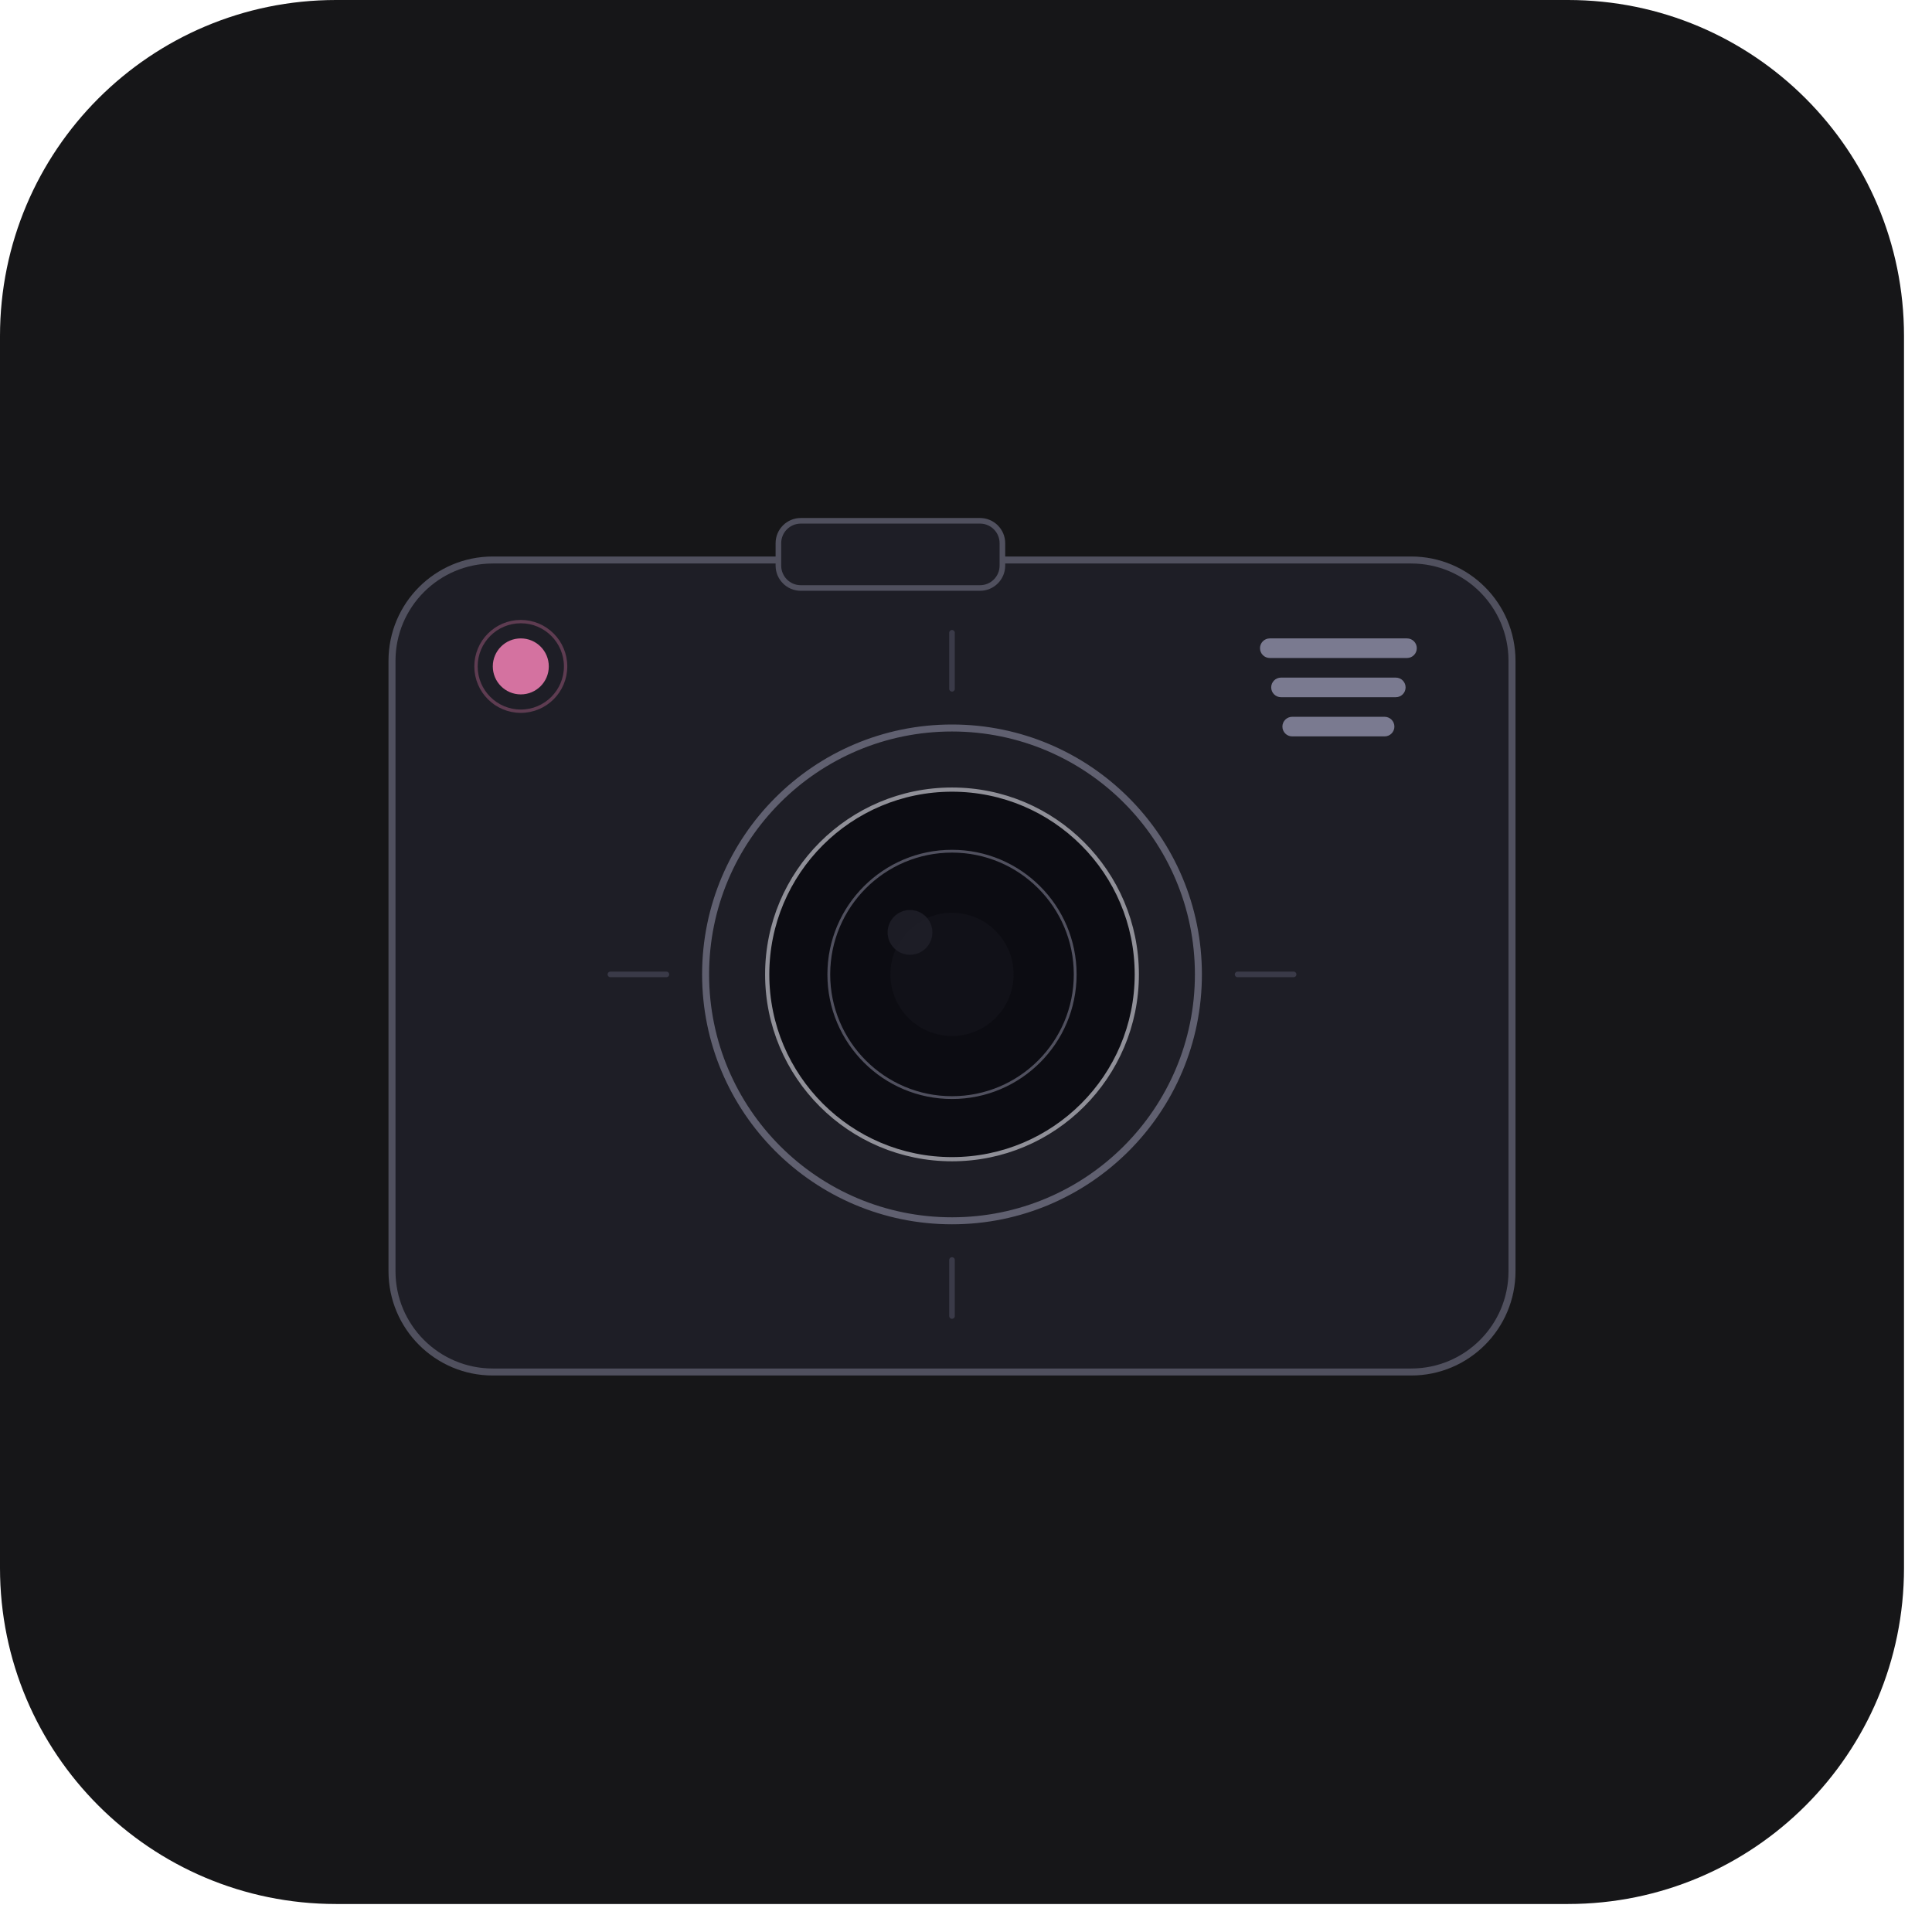
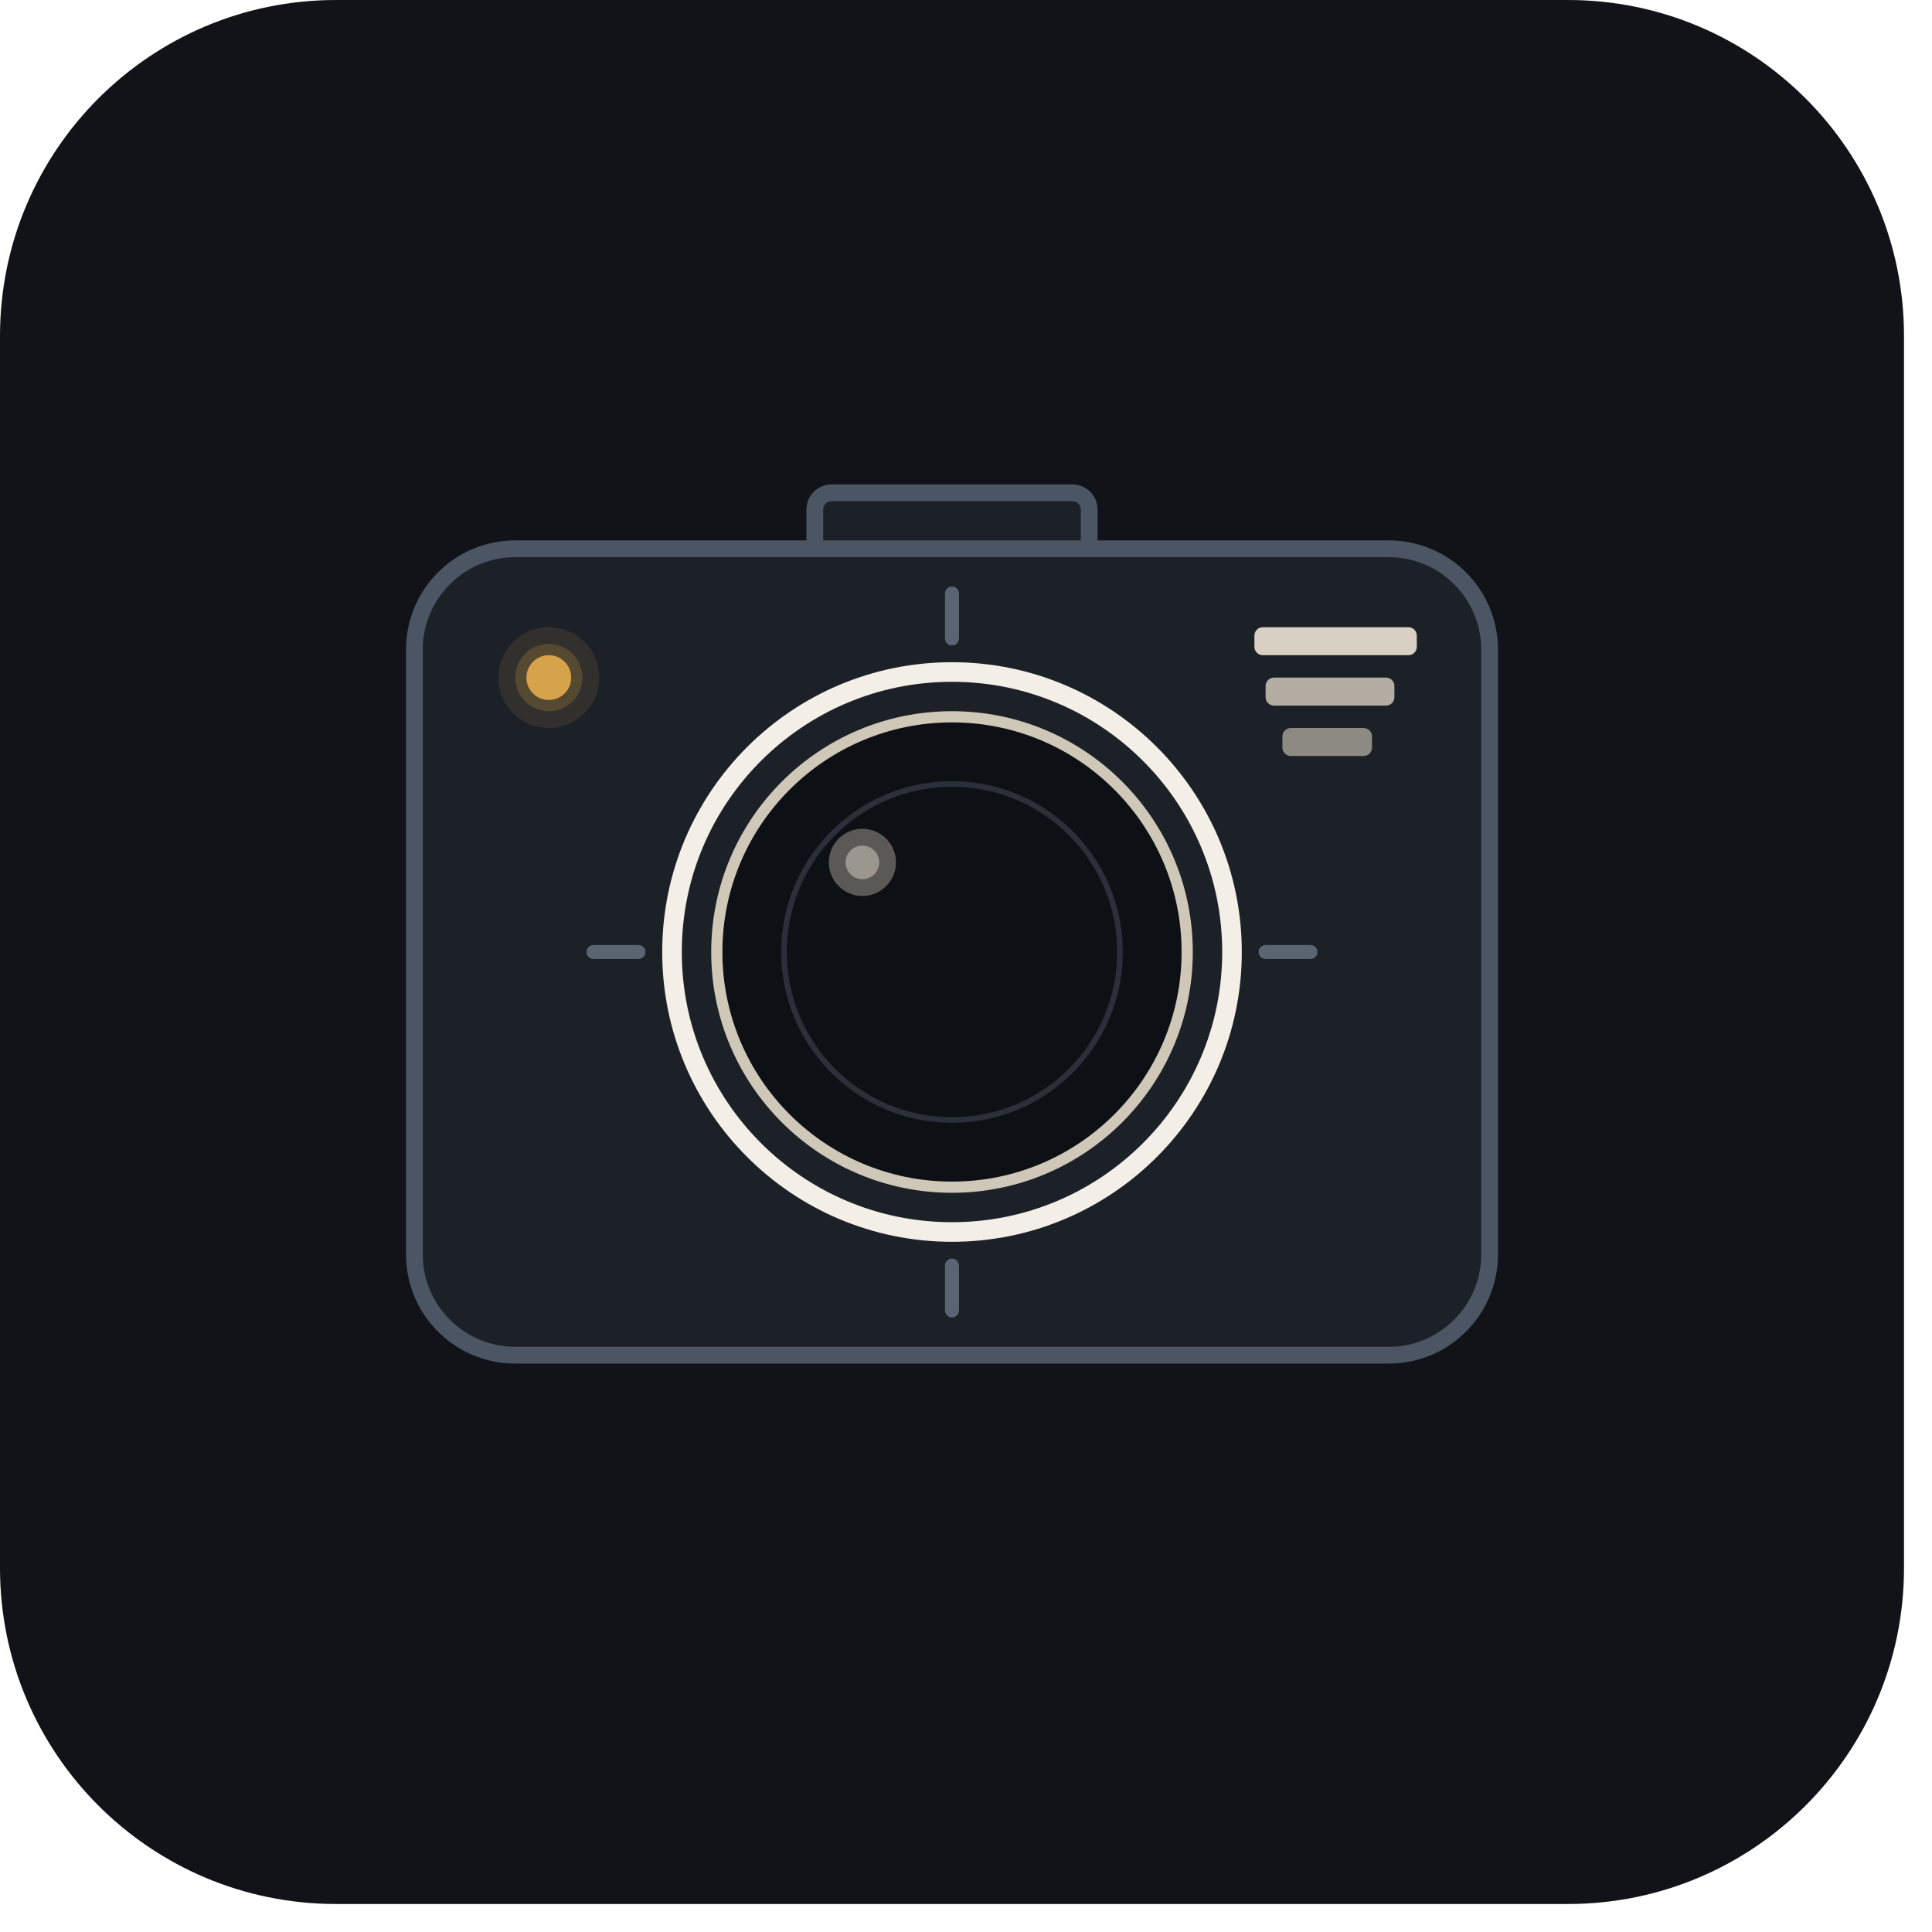
<svg xmlns="http://www.w3.org/2000/svg" width="100%" viewBox="0 0 690 690" role="img" style="">
-   <rect width="680" height="680" fill="#161618" rx="120" style="fill:rgb(22, 22, 24);stroke:none;color:rgb(11, 11, 11);stroke-width:1px;stroke-linecap:butt;stroke-linejoin:miter;opacity:1;font-family:&quot;Anthropic Sans&quot;, -apple-system, BlinkMacSystemFont, &quot;Segoe UI&quot;, sans-serif;font-size:16px;font-weight:400;text-anchor:start;dominant-baseline:auto" />
-   <rect x="140" y="200" width="400" height="290" rx="36" fill="#1e1e26" stroke="#50505e" stroke-width="2.5" style="fill:rgb(30, 30, 38);stroke:rgb(80, 80, 94);color:rgb(11, 11, 11);stroke-width:2.5px;stroke-linecap:butt;stroke-linejoin:miter;opacity:1;font-family:&quot;Anthropic Sans&quot;, -apple-system, BlinkMacSystemFont, &quot;Segoe UI&quot;, sans-serif;font-size:16px;font-weight:400;text-anchor:start;dominant-baseline:auto" />
-   <rect x="278" y="186" width="80" height="24" rx="8" fill="#1e1e26" stroke="#50505e" stroke-width="2" style="fill:rgb(30, 30, 38);stroke:rgb(80, 80, 94);color:rgb(11, 11, 11);stroke-width:2px;stroke-linecap:butt;stroke-linejoin:miter;opacity:1;font-family:&quot;Anthropic Sans&quot;, -apple-system, BlinkMacSystemFont, &quot;Segoe UI&quot;, sans-serif;font-size:16px;font-weight:400;text-anchor:start;dominant-baseline:auto" />
-   <circle cx="340" cy="348" r="88" fill="none" stroke="#606070" stroke-width="2.5" style="fill:none;stroke:rgb(96, 96, 112);color:rgb(11, 11, 11);stroke-width:2.5px;stroke-linecap:butt;stroke-linejoin:miter;opacity:1;font-family:&quot;Anthropic Sans&quot;, -apple-system, BlinkMacSystemFont, &quot;Segoe UI&quot;, sans-serif;font-size:16px;font-weight:400;text-anchor:start;dominant-baseline:auto" />
-   <circle cx="340" cy="348" r="66" fill="#0c0c12" style="fill:rgb(12, 12, 18);stroke:none;color:rgb(11, 11, 11);stroke-width:1px;stroke-linecap:butt;stroke-linejoin:miter;opacity:1;font-family:&quot;Anthropic Sans&quot;, -apple-system, BlinkMacSystemFont, &quot;Segoe UI&quot;, sans-serif;font-size:16px;font-weight:400;text-anchor:start;dominant-baseline:auto" />
-   <circle cx="340" cy="348" r="66" fill="none" stroke="#909098" stroke-width="1.5" style="fill:none;stroke:rgb(144, 144, 152);color:rgb(11, 11, 11);stroke-width:1.5px;stroke-linecap:butt;stroke-linejoin:miter;opacity:1;font-family:&quot;Anthropic Sans&quot;, -apple-system, BlinkMacSystemFont, &quot;Segoe UI&quot;, sans-serif;font-size:16px;font-weight:400;text-anchor:start;dominant-baseline:auto" />
-   <circle cx="340" cy="348" r="44" fill="#0c0c12" style="fill:rgb(12, 12, 18);stroke:none;color:rgb(11, 11, 11);stroke-width:1px;stroke-linecap:butt;stroke-linejoin:miter;opacity:1;font-family:&quot;Anthropic Sans&quot;, -apple-system, BlinkMacSystemFont, &quot;Segoe UI&quot;, sans-serif;font-size:16px;font-weight:400;text-anchor:start;dominant-baseline:auto" />
-   <circle cx="340" cy="348" r="44" fill="none" stroke="#50505e" stroke-width="1" style="fill:none;stroke:rgb(80, 80, 94);color:rgb(11, 11, 11);stroke-width:1px;stroke-linecap:butt;stroke-linejoin:miter;opacity:1;font-family:&quot;Anthropic Sans&quot;, -apple-system, BlinkMacSystemFont, &quot;Segoe UI&quot;, sans-serif;font-size:16px;font-weight:400;text-anchor:start;dominant-baseline:auto" />
-   <circle cx="340" cy="348" r="22" fill="#111118" style="fill:rgb(17, 17, 24);stroke:none;color:rgb(11, 11, 11);stroke-width:1px;stroke-linecap:butt;stroke-linejoin:miter;opacity:1;font-family:&quot;Anthropic Sans&quot;, -apple-system, BlinkMacSystemFont, &quot;Segoe UI&quot;, sans-serif;font-size:16px;font-weight:400;text-anchor:start;dominant-baseline:auto" />
-   <circle cx="325" cy="333" r="8" fill="#1e1e28" opacity="0.85" style="fill:rgb(30, 30, 40);stroke:none;color:rgb(11, 11, 11);stroke-width:1px;stroke-linecap:butt;stroke-linejoin:miter;opacity:0.85;font-family:&quot;Anthropic Sans&quot;, -apple-system, BlinkMacSystemFont, &quot;Segoe UI&quot;, sans-serif;font-size:16px;font-weight:400;text-anchor:start;dominant-baseline:auto" />
-   <line x1="340" y1="246" x2="340" y2="226" stroke="#3a3a48" stroke-width="2" stroke-linecap="round" style="fill:rgb(0, 0, 0);stroke:rgb(58, 58, 72);color:rgb(11, 11, 11);stroke-width:2px;stroke-linecap:round;stroke-linejoin:miter;opacity:1;font-family:&quot;Anthropic Sans&quot;, -apple-system, BlinkMacSystemFont, &quot;Segoe UI&quot;, sans-serif;font-size:16px;font-weight:400;text-anchor:start;dominant-baseline:auto" />
-   <line x1="340" y1="450" x2="340" y2="470" stroke="#3a3a48" stroke-width="2" stroke-linecap="round" style="fill:rgb(0, 0, 0);stroke:rgb(58, 58, 72);color:rgb(11, 11, 11);stroke-width:2px;stroke-linecap:round;stroke-linejoin:miter;opacity:1;font-family:&quot;Anthropic Sans&quot;, -apple-system, BlinkMacSystemFont, &quot;Segoe UI&quot;, sans-serif;font-size:16px;font-weight:400;text-anchor:start;dominant-baseline:auto" />
-   <line x1="238" y1="348" x2="218" y2="348" stroke="#3a3a48" stroke-width="2" stroke-linecap="round" style="fill:rgb(0, 0, 0);stroke:rgb(58, 58, 72);color:rgb(11, 11, 11);stroke-width:2px;stroke-linecap:round;stroke-linejoin:miter;opacity:1;font-family:&quot;Anthropic Sans&quot;, -apple-system, BlinkMacSystemFont, &quot;Segoe UI&quot;, sans-serif;font-size:16px;font-weight:400;text-anchor:start;dominant-baseline:auto" />
-   <line x1="442" y1="348" x2="462" y2="348" stroke="#3a3a48" stroke-width="2" stroke-linecap="round" style="fill:rgb(0, 0, 0);stroke:rgb(58, 58, 72);color:rgb(11, 11, 11);stroke-width:2px;stroke-linecap:round;stroke-linejoin:miter;opacity:1;font-family:&quot;Anthropic Sans&quot;, -apple-system, BlinkMacSystemFont, &quot;Segoe UI&quot;, sans-serif;font-size:16px;font-weight:400;text-anchor:start;dominant-baseline:auto" />
-   <rect x="450" y="228" width="56" height="7" rx="3.5" fill="#7a7a90" style="fill:rgb(122, 122, 144);stroke:none;color:rgb(11, 11, 11);stroke-width:1px;stroke-linecap:butt;stroke-linejoin:miter;opacity:1;font-family:&quot;Anthropic Sans&quot;, -apple-system, BlinkMacSystemFont, &quot;Segoe UI&quot;, sans-serif;font-size:16px;font-weight:400;text-anchor:start;dominant-baseline:auto" />
-   <rect x="454" y="242" width="48" height="7" rx="3.5" fill="#7a7a90" style="fill:rgb(122, 122, 144);stroke:none;color:rgb(11, 11, 11);stroke-width:1px;stroke-linecap:butt;stroke-linejoin:miter;opacity:1;font-family:&quot;Anthropic Sans&quot;, -apple-system, BlinkMacSystemFont, &quot;Segoe UI&quot;, sans-serif;font-size:16px;font-weight:400;text-anchor:start;dominant-baseline:auto" />
-   <rect x="458" y="256" width="40" height="7" rx="3.5" fill="#7a7a90" style="fill:rgb(122, 122, 144);stroke:none;color:rgb(11, 11, 11);stroke-width:1px;stroke-linecap:butt;stroke-linejoin:miter;opacity:1;font-family:&quot;Anthropic Sans&quot;, -apple-system, BlinkMacSystemFont, &quot;Segoe UI&quot;, sans-serif;font-size:16px;font-weight:400;text-anchor:start;dominant-baseline:auto" />
-   <circle cx="186" cy="238" r="10" fill="#d472a0" style="fill:rgb(212, 114, 160);stroke:none;color:rgb(11, 11, 11);stroke-width:1px;stroke-linecap:butt;stroke-linejoin:miter;opacity:1;font-family:&quot;Anthropic Sans&quot;, -apple-system, BlinkMacSystemFont, &quot;Segoe UI&quot;, sans-serif;font-size:16px;font-weight:400;text-anchor:start;dominant-baseline:auto" />
-   <circle cx="186" cy="238" r="16" fill="none" stroke="#d472a0" stroke-width="1.2" opacity="0.35" style="fill:none;stroke:rgb(212, 114, 160);color:rgb(11, 11, 11);stroke-width:1.2px;stroke-linecap:butt;stroke-linejoin:miter;opacity:0.35;font-family:&quot;Anthropic Sans&quot;, -apple-system, BlinkMacSystemFont, &quot;Segoe UI&quot;, sans-serif;font-size:16px;font-weight:400;text-anchor:start;dominant-baseline:auto" />
+   <rect width="680" height="680" fill="#111318" rx="120" style="fill:rgb(17, 19, 24);stroke:none;color:rgb(11, 11, 11);stroke-width:1px;stroke-linecap:butt;stroke-linejoin:miter;opacity:1;font-family:&quot;Anthropic Sans&quot;, -apple-system, BlinkMacSystemFont, &quot;Segoe UI&quot;, sans-serif;font-size:16px;font-weight:400;text-anchor:start;dominant-baseline:auto" />
+   <rect x="291" y="176" width="98" height="28" rx="6" fill="#1c2128" stroke="#4b5563" stroke-width="6" style="fill:rgb(28, 33, 40);stroke:rgb(75, 85, 99);color:rgb(11, 11, 11);stroke-width:6px;stroke-linecap:butt;stroke-linejoin:miter;opacity:1;font-family:&quot;Anthropic Sans&quot;, -apple-system, BlinkMacSystemFont, &quot;Segoe UI&quot;, sans-serif;font-size:16px;font-weight:400;text-anchor:start;dominant-baseline:auto" />
+   <rect x="148" y="196" width="384" height="288" rx="36" fill="#1c2128" stroke="#4b5563" stroke-width="6" style="fill:rgb(28, 33, 40);stroke:rgb(75, 85, 99);color:rgb(11, 11, 11);stroke-width:6px;stroke-linecap:butt;stroke-linejoin:miter;opacity:1;font-family:&quot;Anthropic Sans&quot;, -apple-system, BlinkMacSystemFont, &quot;Segoe UI&quot;, sans-serif;font-size:16px;font-weight:400;text-anchor:start;dominant-baseline:auto" />
+   <circle cx="340" cy="340" r="100" fill="none" stroke="#f3efe6" stroke-width="7" style="fill:none;stroke:rgb(243, 239, 230);color:rgb(11, 11, 11);stroke-width:7px;stroke-linecap:butt;stroke-linejoin:miter;opacity:1;font-family:&quot;Anthropic Sans&quot;, -apple-system, BlinkMacSystemFont, &quot;Segoe UI&quot;, sans-serif;font-size:16px;font-weight:400;text-anchor:start;dominant-baseline:auto" />
+   <circle cx="340" cy="340" r="84" fill="#0d1014" style="fill:rgb(13, 16, 20);stroke:none;color:rgb(11, 11, 11);stroke-width:1px;stroke-linecap:butt;stroke-linejoin:miter;opacity:1;font-family:&quot;Anthropic Sans&quot;, -apple-system, BlinkMacSystemFont, &quot;Segoe UI&quot;, sans-serif;font-size:16px;font-weight:400;text-anchor:start;dominant-baseline:auto" />
+   <circle cx="340" cy="340" r="84" fill="none" stroke="#cfc7b8" stroke-width="4" style="fill:none;stroke:rgb(207, 199, 184);color:rgb(11, 11, 11);stroke-width:4px;stroke-linecap:butt;stroke-linejoin:miter;opacity:1;font-family:&quot;Anthropic Sans&quot;, -apple-system, BlinkMacSystemFont, &quot;Segoe UI&quot;, sans-serif;font-size:16px;font-weight:400;text-anchor:start;dominant-baseline:auto" />
+   <circle cx="340" cy="340" r="60" fill="none" stroke="#2a2f3a" stroke-width="2" style="fill:none;stroke:rgb(42, 47, 58);color:rgb(11, 11, 11);stroke-width:2px;stroke-linecap:butt;stroke-linejoin:miter;opacity:1;font-family:&quot;Anthropic Sans&quot;, -apple-system, BlinkMacSystemFont, &quot;Segoe UI&quot;, sans-serif;font-size:16px;font-weight:400;text-anchor:start;dominant-baseline:auto" />
+   <circle cx="308" cy="308" r="12" fill="#b8b1a3" opacity="0.45" style="fill:rgb(184, 177, 163);stroke:none;color:rgb(11, 11, 11);stroke-width:1px;stroke-linecap:butt;stroke-linejoin:miter;opacity:0.45;font-family:&quot;Anthropic Sans&quot;, -apple-system, BlinkMacSystemFont, &quot;Segoe UI&quot;, sans-serif;font-size:16px;font-weight:400;text-anchor:start;dominant-baseline:auto" />
+   <circle cx="308" cy="308" r="6" fill="#d0c9be" opacity="0.55" style="fill:rgb(208, 201, 190);stroke:none;color:rgb(11, 11, 11);stroke-width:1px;stroke-linecap:butt;stroke-linejoin:miter;opacity:0.55;font-family:&quot;Anthropic Sans&quot;, -apple-system, BlinkMacSystemFont, &quot;Segoe UI&quot;, sans-serif;font-size:16px;font-weight:400;text-anchor:start;dominant-baseline:auto" />
+   <line x1="340" y1="228" x2="340" y2="212" stroke="#5a6472" stroke-width="5" stroke-linecap="round" style="fill:rgb(0, 0, 0);stroke:rgb(90, 100, 114);color:rgb(11, 11, 11);stroke-width:5px;stroke-linecap:round;stroke-linejoin:miter;opacity:1;font-family:&quot;Anthropic Sans&quot;, -apple-system, BlinkMacSystemFont, &quot;Segoe UI&quot;, sans-serif;font-size:16px;font-weight:400;text-anchor:start;dominant-baseline:auto" />
+   <line x1="340" y1="452" x2="340" y2="468" stroke="#5a6472" stroke-width="5" stroke-linecap="round" style="fill:rgb(0, 0, 0);stroke:rgb(90, 100, 114);color:rgb(11, 11, 11);stroke-width:5px;stroke-linecap:round;stroke-linejoin:miter;opacity:1;font-family:&quot;Anthropic Sans&quot;, -apple-system, BlinkMacSystemFont, &quot;Segoe UI&quot;, sans-serif;font-size:16px;font-weight:400;text-anchor:start;dominant-baseline:auto" />
+   <line x1="228" y1="340" x2="212" y2="340" stroke="#5a6472" stroke-width="5" stroke-linecap="round" style="fill:rgb(0, 0, 0);stroke:rgb(90, 100, 114);color:rgb(11, 11, 11);stroke-width:5px;stroke-linecap:round;stroke-linejoin:miter;opacity:1;font-family:&quot;Anthropic Sans&quot;, -apple-system, BlinkMacSystemFont, &quot;Segoe UI&quot;, sans-serif;font-size:16px;font-weight:400;text-anchor:start;dominant-baseline:auto" />
+   <line x1="452" y1="340" x2="468" y2="340" stroke="#5a6472" stroke-width="5" stroke-linecap="round" style="fill:rgb(0, 0, 0);stroke:rgb(90, 100, 114);color:rgb(11, 11, 11);stroke-width:5px;stroke-linecap:round;stroke-linejoin:miter;opacity:1;font-family:&quot;Anthropic Sans&quot;, -apple-system, BlinkMacSystemFont, &quot;Segoe UI&quot;, sans-serif;font-size:16px;font-weight:400;text-anchor:start;dominant-baseline:auto" />
+   <rect x="448" y="224" width="58" height="10" rx="3" fill="#d8d0c2" style="fill:rgb(216, 208, 194);stroke:none;color:rgb(11, 11, 11);stroke-width:1px;stroke-linecap:butt;stroke-linejoin:miter;opacity:1;font-family:&quot;Anthropic Sans&quot;, -apple-system, BlinkMacSystemFont, &quot;Segoe UI&quot;, sans-serif;font-size:16px;font-weight:400;text-anchor:start;dominant-baseline:auto" />
+   <rect x="452" y="242" width="46" height="10" rx="3" fill="#d8d0c2" opacity="0.8" style="fill:rgb(216, 208, 194);stroke:none;color:rgb(11, 11, 11);stroke-width:1px;stroke-linecap:butt;stroke-linejoin:miter;opacity:0.8;font-family:&quot;Anthropic Sans&quot;, -apple-system, BlinkMacSystemFont, &quot;Segoe UI&quot;, sans-serif;font-size:16px;font-weight:400;text-anchor:start;dominant-baseline:auto" />
+   <rect x="458" y="260" width="32" height="10" rx="3" fill="#d8d0c2" opacity="0.6" style="fill:rgb(216, 208, 194);stroke:none;color:rgb(11, 11, 11);stroke-width:1px;stroke-linecap:butt;stroke-linejoin:miter;opacity:0.6;font-family:&quot;Anthropic Sans&quot;, -apple-system, BlinkMacSystemFont, &quot;Segoe UI&quot;, sans-serif;font-size:16px;font-weight:400;text-anchor:start;dominant-baseline:auto" />
+   <circle cx="196" cy="242" r="18" fill="#d6a24a" opacity="0.12" style="fill:rgb(214, 162, 74);stroke:none;color:rgb(11, 11, 11);stroke-width:1px;stroke-linecap:butt;stroke-linejoin:miter;opacity:0.12;font-family:&quot;Anthropic Sans&quot;, -apple-system, BlinkMacSystemFont, &quot;Segoe UI&quot;, sans-serif;font-size:16px;font-weight:400;text-anchor:start;dominant-baseline:auto" />
+   <circle cx="196" cy="242" r="12" fill="#d6a24a" opacity="0.22" style="fill:rgb(214, 162, 74);stroke:none;color:rgb(11, 11, 11);stroke-width:1px;stroke-linecap:butt;stroke-linejoin:miter;opacity:0.22;font-family:&quot;Anthropic Sans&quot;, -apple-system, BlinkMacSystemFont, &quot;Segoe UI&quot;, sans-serif;font-size:16px;font-weight:400;text-anchor:start;dominant-baseline:auto" />
+   <circle cx="196" cy="242" r="8" fill="#d6a24a" style="fill:rgb(214, 162, 74);stroke:none;color:rgb(11, 11, 11);stroke-width:1px;stroke-linecap:butt;stroke-linejoin:miter;opacity:1;font-family:&quot;Anthropic Sans&quot;, -apple-system, BlinkMacSystemFont, &quot;Segoe UI&quot;, sans-serif;font-size:16px;font-weight:400;text-anchor:start;dominant-baseline:auto" />
</svg>
